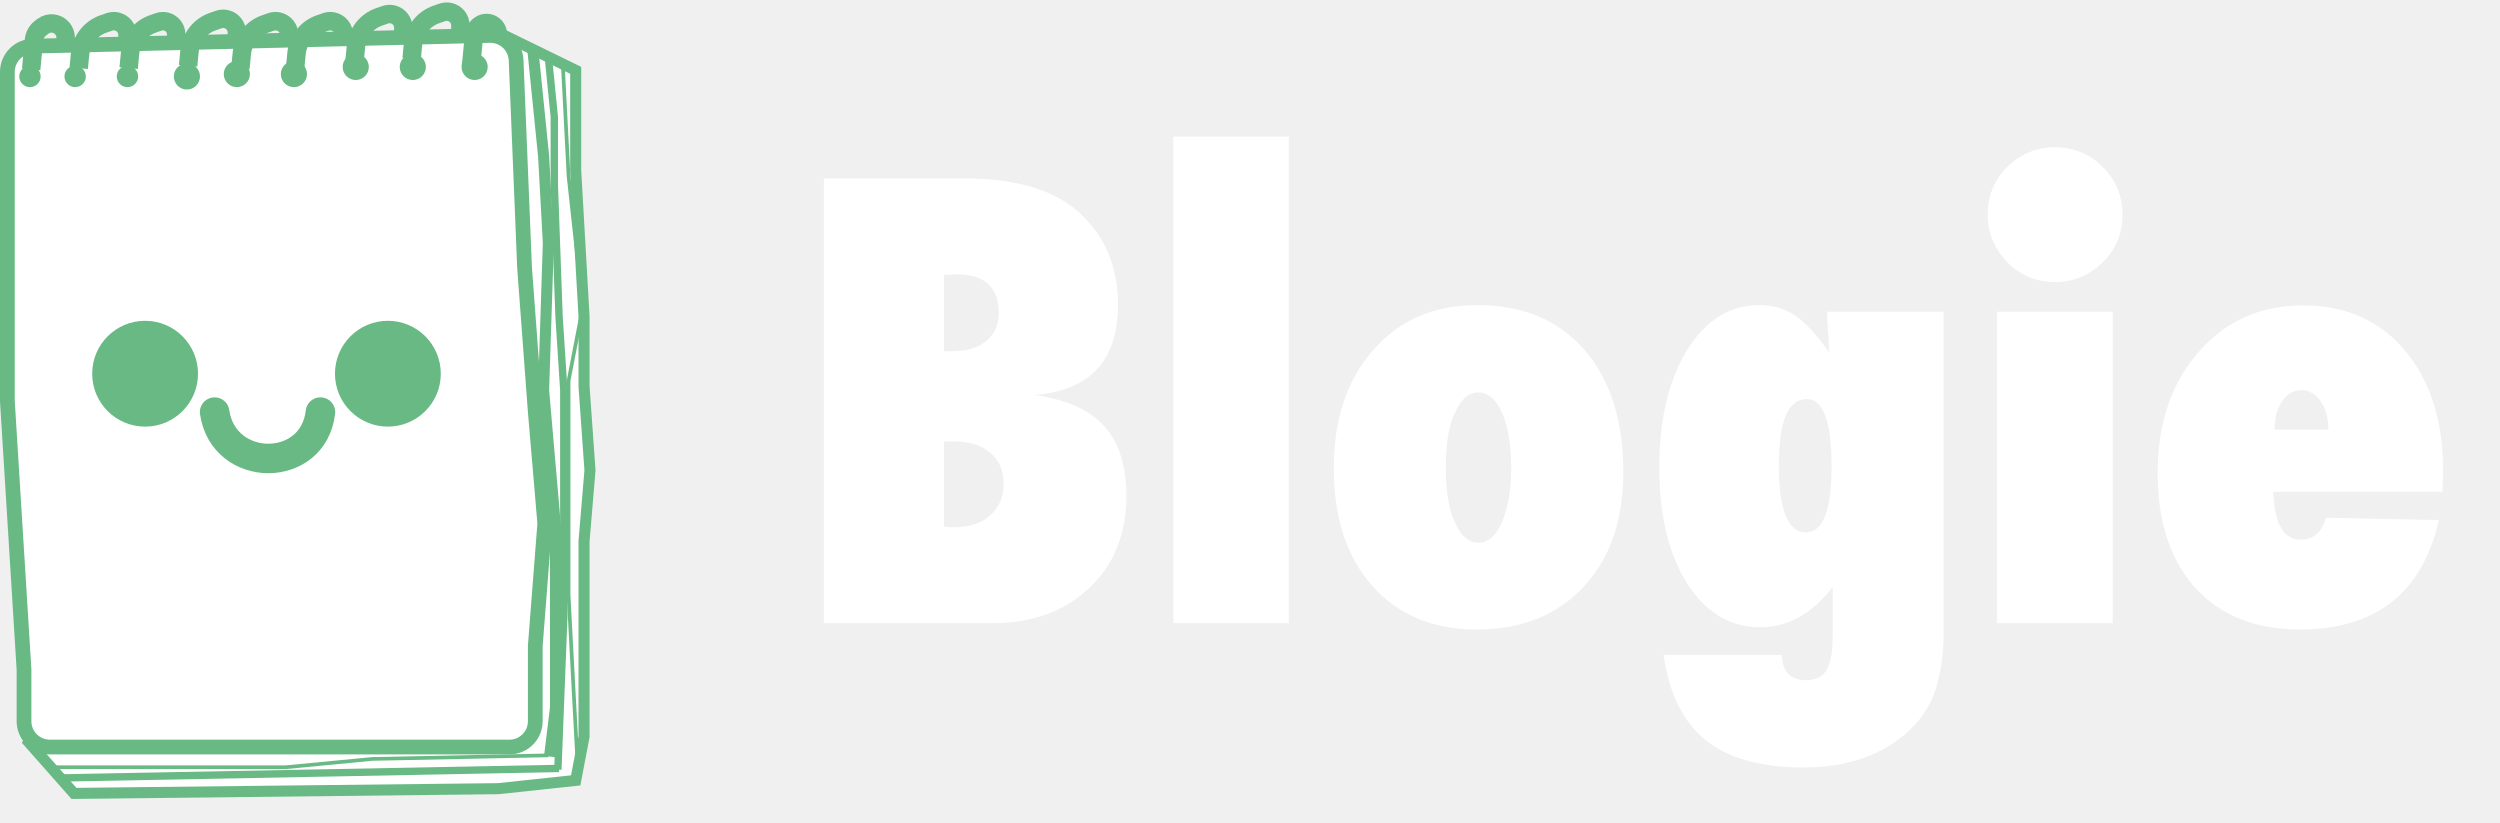
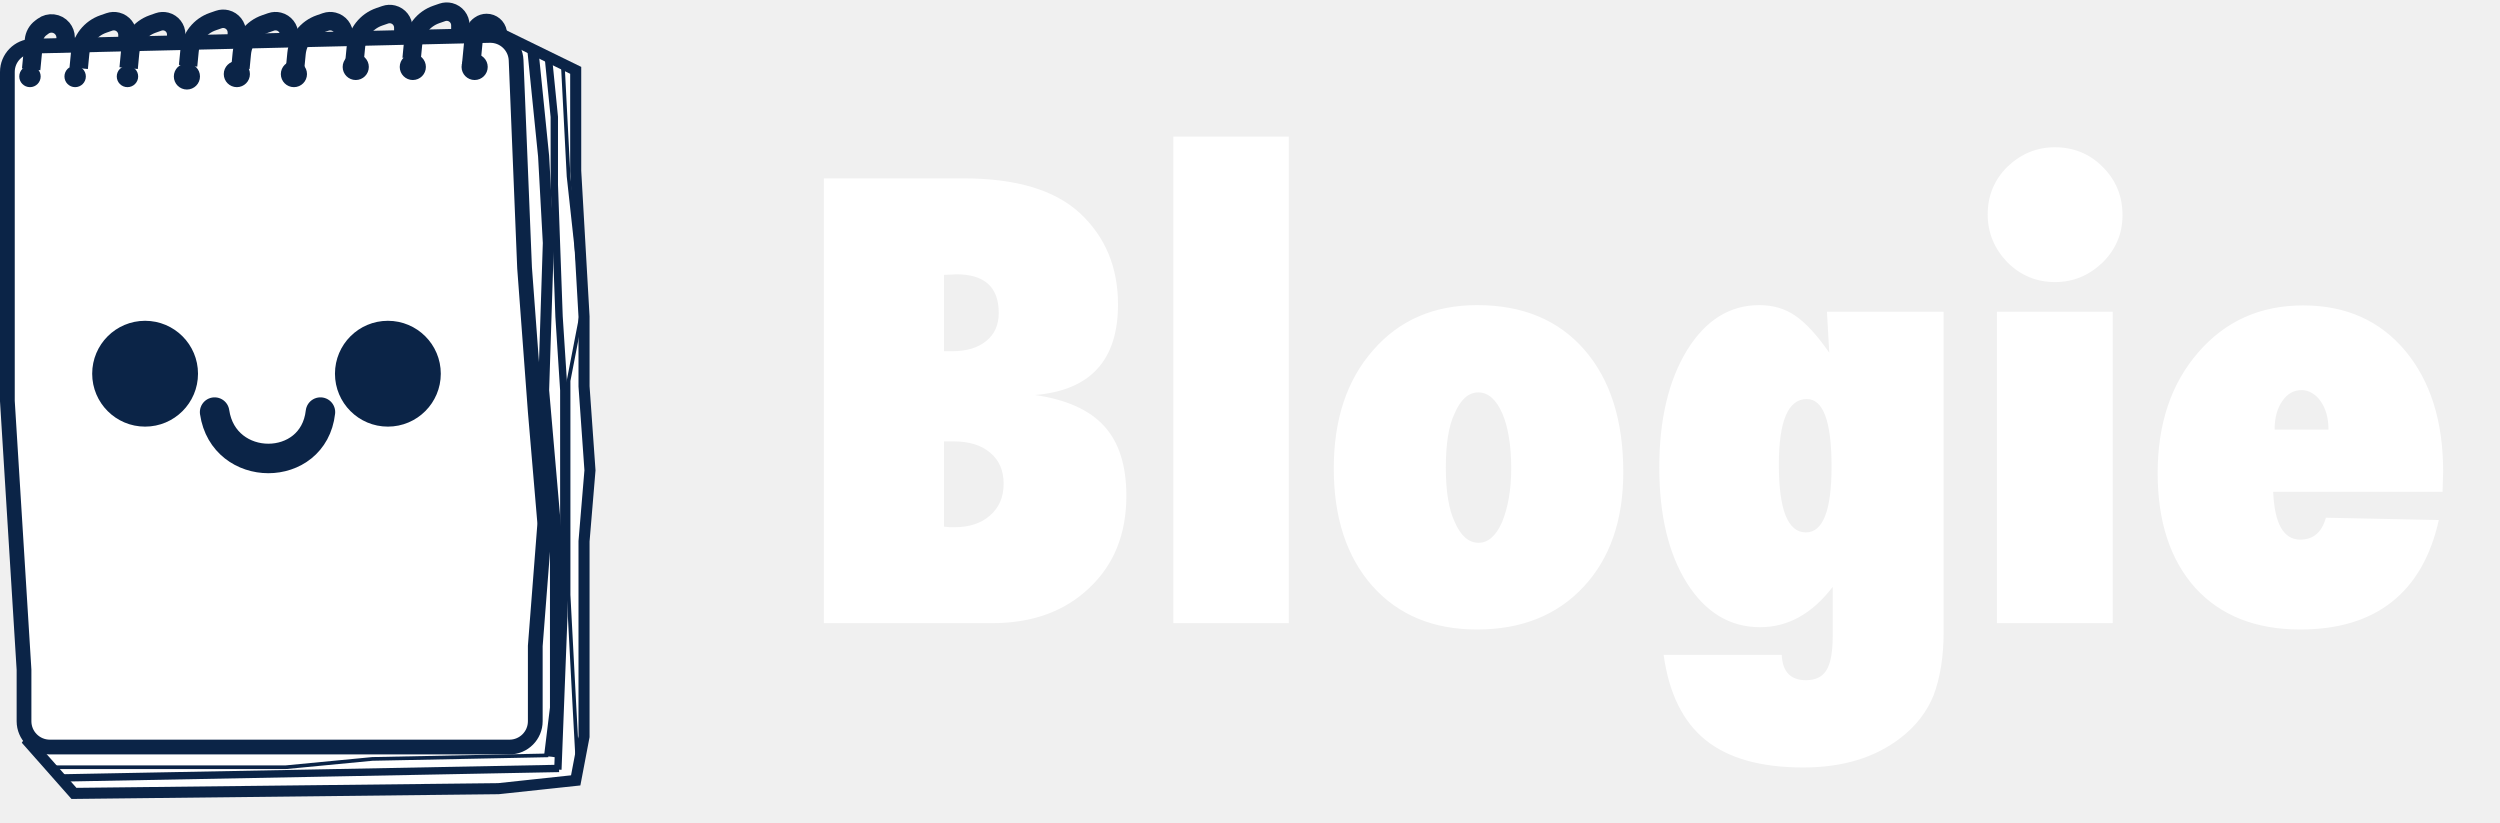
<svg xmlns="http://www.w3.org/2000/svg" width="678" height="223" viewBox="0 0 678 223" fill="none">
-   <path d="M20.057 215.172L7.804 201.306L137.751 10.094L156.131 19.077V29.026V46.357L158.388 85.833V104.768L160 127.555L158.388 146.811V171.845V199.766L156.131 211.641L135.171 213.888L20.057 215.172Z" fill="white" stroke="#68B984" stroke-width="3" />
-   <path d="M14.576 208.078H77.453L100.992 205.82L148.714 204.853" stroke="#68B984" />
-   <path d="M151.616 208.4L84.547 209.69L16.51 210.98" stroke="#68B984" stroke-width="2" />
-   <path d="M144.522 13.641L147.425 42.339L148.714 65.878L147.425 105.861L150.649 142.943V191.955L149.037 205.176" stroke="#68B984" stroke-width="3" />
-   <path d="M156.776 209.69L155.808 191.955L154.196 161.323V103.282L158.065 83.29L154.196 47.821L152.584 16.543" stroke="#68B984" />
-   <path d="M148.714 15.576L150.327 31.698V50.078L151.616 85.87L152.906 105.861V133.914V167.127L151.294 208.723" stroke="#68B984" stroke-width="2" />
-   <path d="M6.514 181.637V195.596C6.514 199.462 9.648 202.596 13.514 202.596H22.314H95.51H138.167C142.033 202.596 145.167 199.462 145.167 195.596V175.188L147.703 142.544C147.732 142.165 147.731 141.786 147.699 141.408L145.167 111.665L142.265 72.649L139.966 16.323C139.811 12.507 136.626 9.521 132.808 9.61L8.836 12.513C5.035 12.602 2 15.709 2 19.512V57.816V108.763L6.514 181.637Z" fill="white" stroke="#68B984" stroke-width="4" />
-   <path d="M8.449 18.8L9.219 10.839C9.345 9.543 10.01 8.359 11.052 7.577L11.658 7.123C13.293 5.897 15.602 6.166 16.91 7.737V7.737C17.485 8.426 17.8 9.296 17.8 10.194V11.706" stroke="#68B984" stroke-width="5" />
-   <path d="M21.347 18.477L21.73 14.515C22.086 10.839 24.552 7.707 28.043 6.499L29.658 5.94C30.337 5.705 31.069 5.672 31.765 5.846V5.846C33.412 6.258 34.567 7.738 34.567 9.435V11.061" stroke="#68B984" stroke-width="5" />
-   <path d="M34.89 18.477L35.282 14.328C35.618 10.762 37.992 7.716 41.368 6.518L42.977 5.947C43.652 5.708 44.383 5.675 45.077 5.852V5.852C46.672 6.261 47.788 7.698 47.788 9.345V11.061" stroke="#68B984" stroke-width="5" />
-   <path d="M51.012 17.833L51.396 13.871C51.752 10.194 54.218 7.062 57.708 5.854L59.324 5.295C60.002 5.06 60.734 5.028 61.431 5.202V5.202C63.078 5.613 64.233 7.093 64.233 8.79V10.416" stroke="#68B984" stroke-width="5" />
-   <path d="M65.2 18.477L65.583 14.515C65.939 10.839 68.405 7.707 71.896 6.499L73.511 5.94C74.19 5.705 74.922 5.672 75.618 5.846V5.846C77.265 6.258 78.42 7.738 78.42 9.435V11.061" stroke="#68B984" stroke-width="5" />
-   <path d="M80.033 18.477L80.416 14.515C80.772 10.839 83.238 7.707 86.728 6.499L88.344 5.94C89.022 5.705 89.755 5.672 90.451 5.846V5.846C92.098 6.258 93.253 7.738 93.253 9.435V11.061" stroke="#68B984" stroke-width="5" />
-   <path d="M96.155 16.543L96.538 12.581C96.894 8.904 99.36 5.772 102.851 4.564L104.466 4.005C105.145 3.77 105.877 3.738 106.573 3.912V3.912C108.22 4.323 109.375 5.803 109.375 7.5V9.127" stroke="#68B984" stroke-width="5" />
-   <path d="M111.633 15.898L112.016 11.936C112.372 8.259 114.838 5.127 118.328 3.919L119.944 3.36C120.622 3.125 121.354 3.093 122.051 3.267V3.267C123.698 3.679 124.853 5.158 124.853 6.856V8.482" stroke="#68B984" stroke-width="5" />
-   <path d="M127.755 17.833L128.566 9.457C128.665 8.428 129.205 7.492 130.047 6.891L130.179 6.797C130.7 6.425 131.324 6.225 131.964 6.225V6.225C133.448 6.225 134.72 7.286 134.985 8.746L135.171 9.772" stroke="#68B984" stroke-width="5" />
-   <circle cx="8.127" cy="20.735" r="2.402" fill="#68B984" stroke="#68B984" />
-   <circle cx="20.38" cy="20.735" r="2.402" fill="#68B984" stroke="#68B984" />
-   <circle cx="50.69" cy="20.735" r="3.047" fill="#68B984" stroke="#68B984" />
-   <circle cx="64.233" cy="20.09" r="3.047" fill="#68B984" stroke="#68B984" />
-   <circle cx="79.71" cy="20.09" r="3.047" fill="#68B984" stroke="#68B984" />
-   <circle cx="96.478" cy="18.155" r="3.047" fill="#68B984" stroke="#68B984" />
-   <circle cx="111.955" cy="18.155" r="3.047" fill="#68B984" stroke="#68B984" />
-   <circle cx="128.722" cy="18.155" r="3.047" fill="#68B984" stroke="#68B984" />
-   <circle cx="34.567" cy="20.735" r="2.402" fill="#68B984" stroke="#68B984" />
-   <circle cx="39.35" cy="101.35" r="14.35" fill="#68B984" />
-   <circle cx="105.193" cy="101.35" r="14.35" fill="#68B984" />
-   <path d="M58.203 111.761V111.761C60.657 128.492 84.996 128.563 86.903 111.761V111.761" stroke="#68B984" stroke-width="8" stroke-linecap="round" />
+   <path d="M20.057 215.171L7.804 201.306L137.751 10.094L156.131 19.077V29.026V46.357L158.388 85.833V104.768L160 127.555L158.388 146.811V171.845V199.766L156.131 211.641L135.172 213.888L20.057 215.171Z" fill="white" stroke="#0B2447" stroke-width="3" />
+   <path d="M14.576 208.078H77.453L100.992 205.82L148.714 204.853" stroke="#0B2447" />
+   <path d="M151.616 208.4L84.547 209.69L16.51 210.98" stroke="#0B2447" stroke-width="2" />
+   <path d="M144.522 13.641L147.425 42.339L148.714 65.878L147.425 105.861L150.649 142.943V191.955L149.037 205.176" stroke="#0B2447" stroke-width="3" />
+   <path d="M156.776 209.69L155.808 191.955L154.196 161.323V103.282L158.066 83.29L154.196 47.821L152.584 16.543" stroke="#0B2447" />
+   <path d="M148.714 15.576L150.327 31.698V50.078L151.616 85.87L152.906 105.861V133.914V167.127L151.294 208.723" stroke="#0B2447" stroke-width="2" />
+   <path d="M6.514 181.637V195.596C6.514 199.462 9.648 202.596 13.514 202.596H22.314H95.51H138.167C142.033 202.596 145.167 199.462 145.167 195.596V175.188L147.703 142.544C147.732 142.166 147.731 141.786 147.699 141.408L145.167 111.665L142.265 72.649L139.966 16.323C139.811 12.507 136.626 9.521 132.808 9.61L8.836 12.513C5.035 12.602 2 15.709 2 19.512V57.816V108.763L6.514 181.637Z" fill="white" stroke="#0B2447" stroke-width="4" />
+   <path d="M8.449 18.8L9.22 10.839C9.345 9.543 10.01 8.359 11.052 7.577L11.658 7.123C13.293 5.897 15.602 6.166 16.91 7.736V7.736C17.485 8.426 17.8 9.296 17.8 10.194V11.706" stroke="#0B2447" stroke-width="5" />
+   <path d="M21.347 18.477L21.731 14.515C22.086 10.839 24.552 7.707 28.043 6.499L29.658 5.939C30.337 5.705 31.069 5.672 31.766 5.846V5.846C33.412 6.258 34.568 7.738 34.568 9.435V11.061" stroke="#0B2447" stroke-width="5" />
+   <path d="M34.89 18.477L35.281 14.328C35.618 10.762 37.992 7.716 41.368 6.518L42.977 5.947C43.652 5.708 44.383 5.675 45.077 5.852V5.852C46.672 6.261 47.788 7.698 47.788 9.345V11.061" stroke="#0B2447" stroke-width="5" />
+   <path d="M51.012 17.833L51.396 13.871C51.751 10.194 54.218 7.062 57.708 5.854L59.324 5.295C60.002 5.06 60.734 5.028 61.431 5.202V5.202C63.077 5.613 64.233 7.093 64.233 8.79V10.416" stroke="#0B2447" stroke-width="5" />
+   <path d="M65.2 18.477L65.583 14.515C65.939 10.839 68.405 7.707 71.895 6.499L73.511 5.939C74.189 5.705 74.922 5.672 75.618 5.846V5.846C77.265 6.258 78.42 7.738 78.42 9.435V11.061" stroke="#0B2447" stroke-width="5" />
+   <path d="M80.033 18.477L80.416 14.515C80.772 10.839 83.238 7.707 86.728 6.499L88.344 5.939C89.022 5.705 89.755 5.672 90.451 5.846V5.846C92.098 6.258 93.253 7.738 93.253 9.435V11.061" stroke="#0B2447" stroke-width="5" />
+   <path d="M96.155 16.543L96.539 12.581C96.894 8.904 99.361 5.772 102.851 4.564L104.467 4.005C105.145 3.77 105.877 3.738 106.574 3.912V3.912C108.22 4.324 109.376 5.803 109.376 7.5V9.127" stroke="#0B2447" stroke-width="5" />
+   <path d="M111.633 15.898L112.016 11.936C112.372 8.259 114.838 5.127 118.329 3.919L119.944 3.36C120.623 3.125 121.355 3.093 122.051 3.267V3.267C123.698 3.679 124.853 5.158 124.853 6.856V8.482" stroke="#0B2447" stroke-width="5" />
+   <path d="M127.755 17.833L128.565 9.457C128.665 8.428 129.205 7.492 130.047 6.891L130.179 6.797C130.699 6.425 131.323 6.225 131.963 6.225V6.225C133.448 6.225 134.719 7.286 134.985 8.746L135.171 9.772" stroke="#0B2447" stroke-width="5" />
+   <circle cx="8.127" cy="20.735" r="2.402" fill="#0B2447" stroke="#0B2447" />
+   <circle cx="20.38" cy="20.735" r="2.402" fill="#0B2447" stroke="#0B2447" />
+   <circle cx="50.69" cy="20.735" r="3.047" fill="#0B2447" stroke="#0B2447" />
+   <circle cx="64.233" cy="20.09" r="3.047" fill="#0B2447" stroke="#0B2447" />
+   <circle cx="79.71" cy="20.09" r="3.047" fill="#0B2447" stroke="#0B2447" />
+   <circle cx="96.478" cy="18.155" r="3.047" fill="#0B2447" stroke="#0B2447" />
+   <circle cx="111.955" cy="18.155" r="3.047" fill="#0B2447" stroke="#0B2447" />
+   <circle cx="128.722" cy="18.155" r="3.047" fill="#0B2447" stroke="#0B2447" />
+   <circle cx="34.568" cy="20.735" r="2.402" fill="#0B2447" stroke="#0B2447" />
+   <circle cx="39.35" cy="101.35" r="14.35" fill="#0B2447" />
+   <circle cx="105.193" cy="101.35" r="14.35" fill="#0B2447" />
+   <path d="M58.203 111.761V111.761C60.657 128.492 84.996 128.563 86.903 111.761V111.761" stroke="#0B2447" stroke-width="8" stroke-linecap="round" />
  <path d="M223.438 169V48.375H261.328C275.495 48.375 285.99 51.5 292.812 57.75C299.74 64.156 303.203 72.438 303.203 82.594C303.203 97.698 295.703 105.875 280.703 107.125C289.245 108.375 295.495 111.188 299.453 115.562C303.464 119.938 305.469 126.24 305.469 134.469C305.469 144.833 302.109 153.167 295.391 159.469C288.724 165.823 279.948 169 269.062 169H223.438ZM256.016 142.828C256.641 142.88 257.188 142.932 257.656 142.984C258.125 142.984 258.516 142.984 258.828 142.984C262.891 142.984 266.12 141.917 268.516 139.781C270.964 137.646 272.188 134.781 272.188 131.188C272.188 127.594 270.964 124.781 268.516 122.75C266.12 120.719 262.812 119.703 258.594 119.703H256.016V142.828ZM256.016 95.25H258.203C262.109 95.25 265.182 94.338 267.422 92.516C269.714 90.693 270.859 88.141 270.859 84.859C270.859 77.88 267.031 74.391 259.375 74.391C259.01 74.391 258.542 74.417 257.969 74.469C257.448 74.469 256.797 74.495 256.016 74.547V95.25ZM349.531 169H318.203V37.047H349.531V169ZM440.234 128.062C440.234 141.083 436.641 151.448 429.453 159.156C422.266 166.865 412.63 170.719 400.547 170.719C388.672 170.719 379.219 166.786 372.188 158.922C365.208 151.005 361.719 140.38 361.719 127.047C361.719 113.714 365.286 103.01 372.422 94.938C379.505 86.812 388.906 82.75 400.625 82.75C412.969 82.75 422.656 86.787 429.688 94.859C436.719 102.932 440.234 114 440.234 128.062ZM409.844 127.047C409.844 123.922 409.635 121.109 409.219 118.609C408.802 116.057 408.203 113.896 407.422 112.125C406.641 110.302 405.703 108.896 404.609 107.906C403.516 106.917 402.292 106.422 400.938 106.422C398.281 106.422 396.146 108.297 394.531 112.047C392.917 115.328 392.109 120.25 392.109 126.812C392.109 133.271 392.917 138.193 394.531 141.578C396.146 145.328 398.307 147.203 401.016 147.203C403.568 147.203 405.677 145.354 407.344 141.656C409.01 137.542 409.844 132.672 409.844 127.047ZM527.109 84.547V171.422C527.109 178.036 526.198 183.766 524.375 188.609C522.552 193.089 519.583 196.917 515.469 200.094C508.542 205.458 499.74 208.141 489.062 208.141C477.552 208.141 468.724 205.667 462.578 200.719C456.432 195.771 452.63 188.062 451.172 177.594H483.203C483.411 182.177 485.599 184.469 489.766 184.469C492.422 184.469 494.297 183.531 495.391 181.656C496.484 179.833 497.031 176.786 497.031 172.516V159.156C491.458 166.448 484.896 170.094 477.344 170.094C469.167 170.094 462.552 166.109 457.5 158.141C452.5 150.172 450 139.703 450 126.734C450 113.818 452.5 103.245 457.5 95.016C462.552 86.838 469.089 82.75 477.109 82.75C480.807 82.75 484.036 83.688 486.797 85.562C489.661 87.49 492.76 90.849 496.094 95.641L495.469 84.547H527.109ZM496.719 126.5C496.719 114.312 494.479 108.219 490 108.219C484.948 108.219 482.422 114.156 482.422 126.031C482.422 138.271 484.87 144.391 489.766 144.391C494.401 144.391 496.719 138.427 496.719 126.5ZM572.969 169H541.562V84.547H572.969V169ZM575.625 58.375C575.625 63.323 573.828 67.594 570.234 71.188C566.536 74.729 562.24 76.5 557.344 76.5C552.292 76.5 547.969 74.703 544.375 71.109C540.833 67.412 539.062 63.089 539.062 58.141C539.062 53.089 540.833 48.792 544.375 45.25C548.073 41.708 552.37 39.938 557.266 39.938C562.422 39.938 566.771 41.734 570.312 45.328C573.854 48.87 575.625 53.219 575.625 58.375ZM630.781 140.406L661.406 141.031C659.219 150.875 654.948 158.297 648.594 163.297C642.292 168.245 634.036 170.719 623.828 170.719C611.745 170.719 602.266 166.969 595.391 159.469C588.568 151.865 585.156 141.474 585.156 128.297C585.156 114.911 588.828 104 596.172 95.562C603.516 87.073 612.995 82.828 624.609 82.828C636.172 82.828 645.391 86.917 652.266 95.094C659.141 103.323 662.578 114.234 662.578 127.828L662.422 133.375H616.484C616.849 142.021 619.297 146.344 623.828 146.344C627.37 146.344 629.688 144.365 630.781 140.406ZM631.484 116.5C631.484 114.938 631.302 113.505 630.938 112.203C630.573 110.901 630.052 109.781 629.375 108.844C628.75 107.906 627.995 107.177 627.109 106.656C626.224 106.083 625.26 105.797 624.219 105.797C622.031 105.797 620.26 106.812 618.906 108.844C617.552 110.823 616.875 113.375 616.875 116.5H631.484Z" fill="white" />
</svg>
